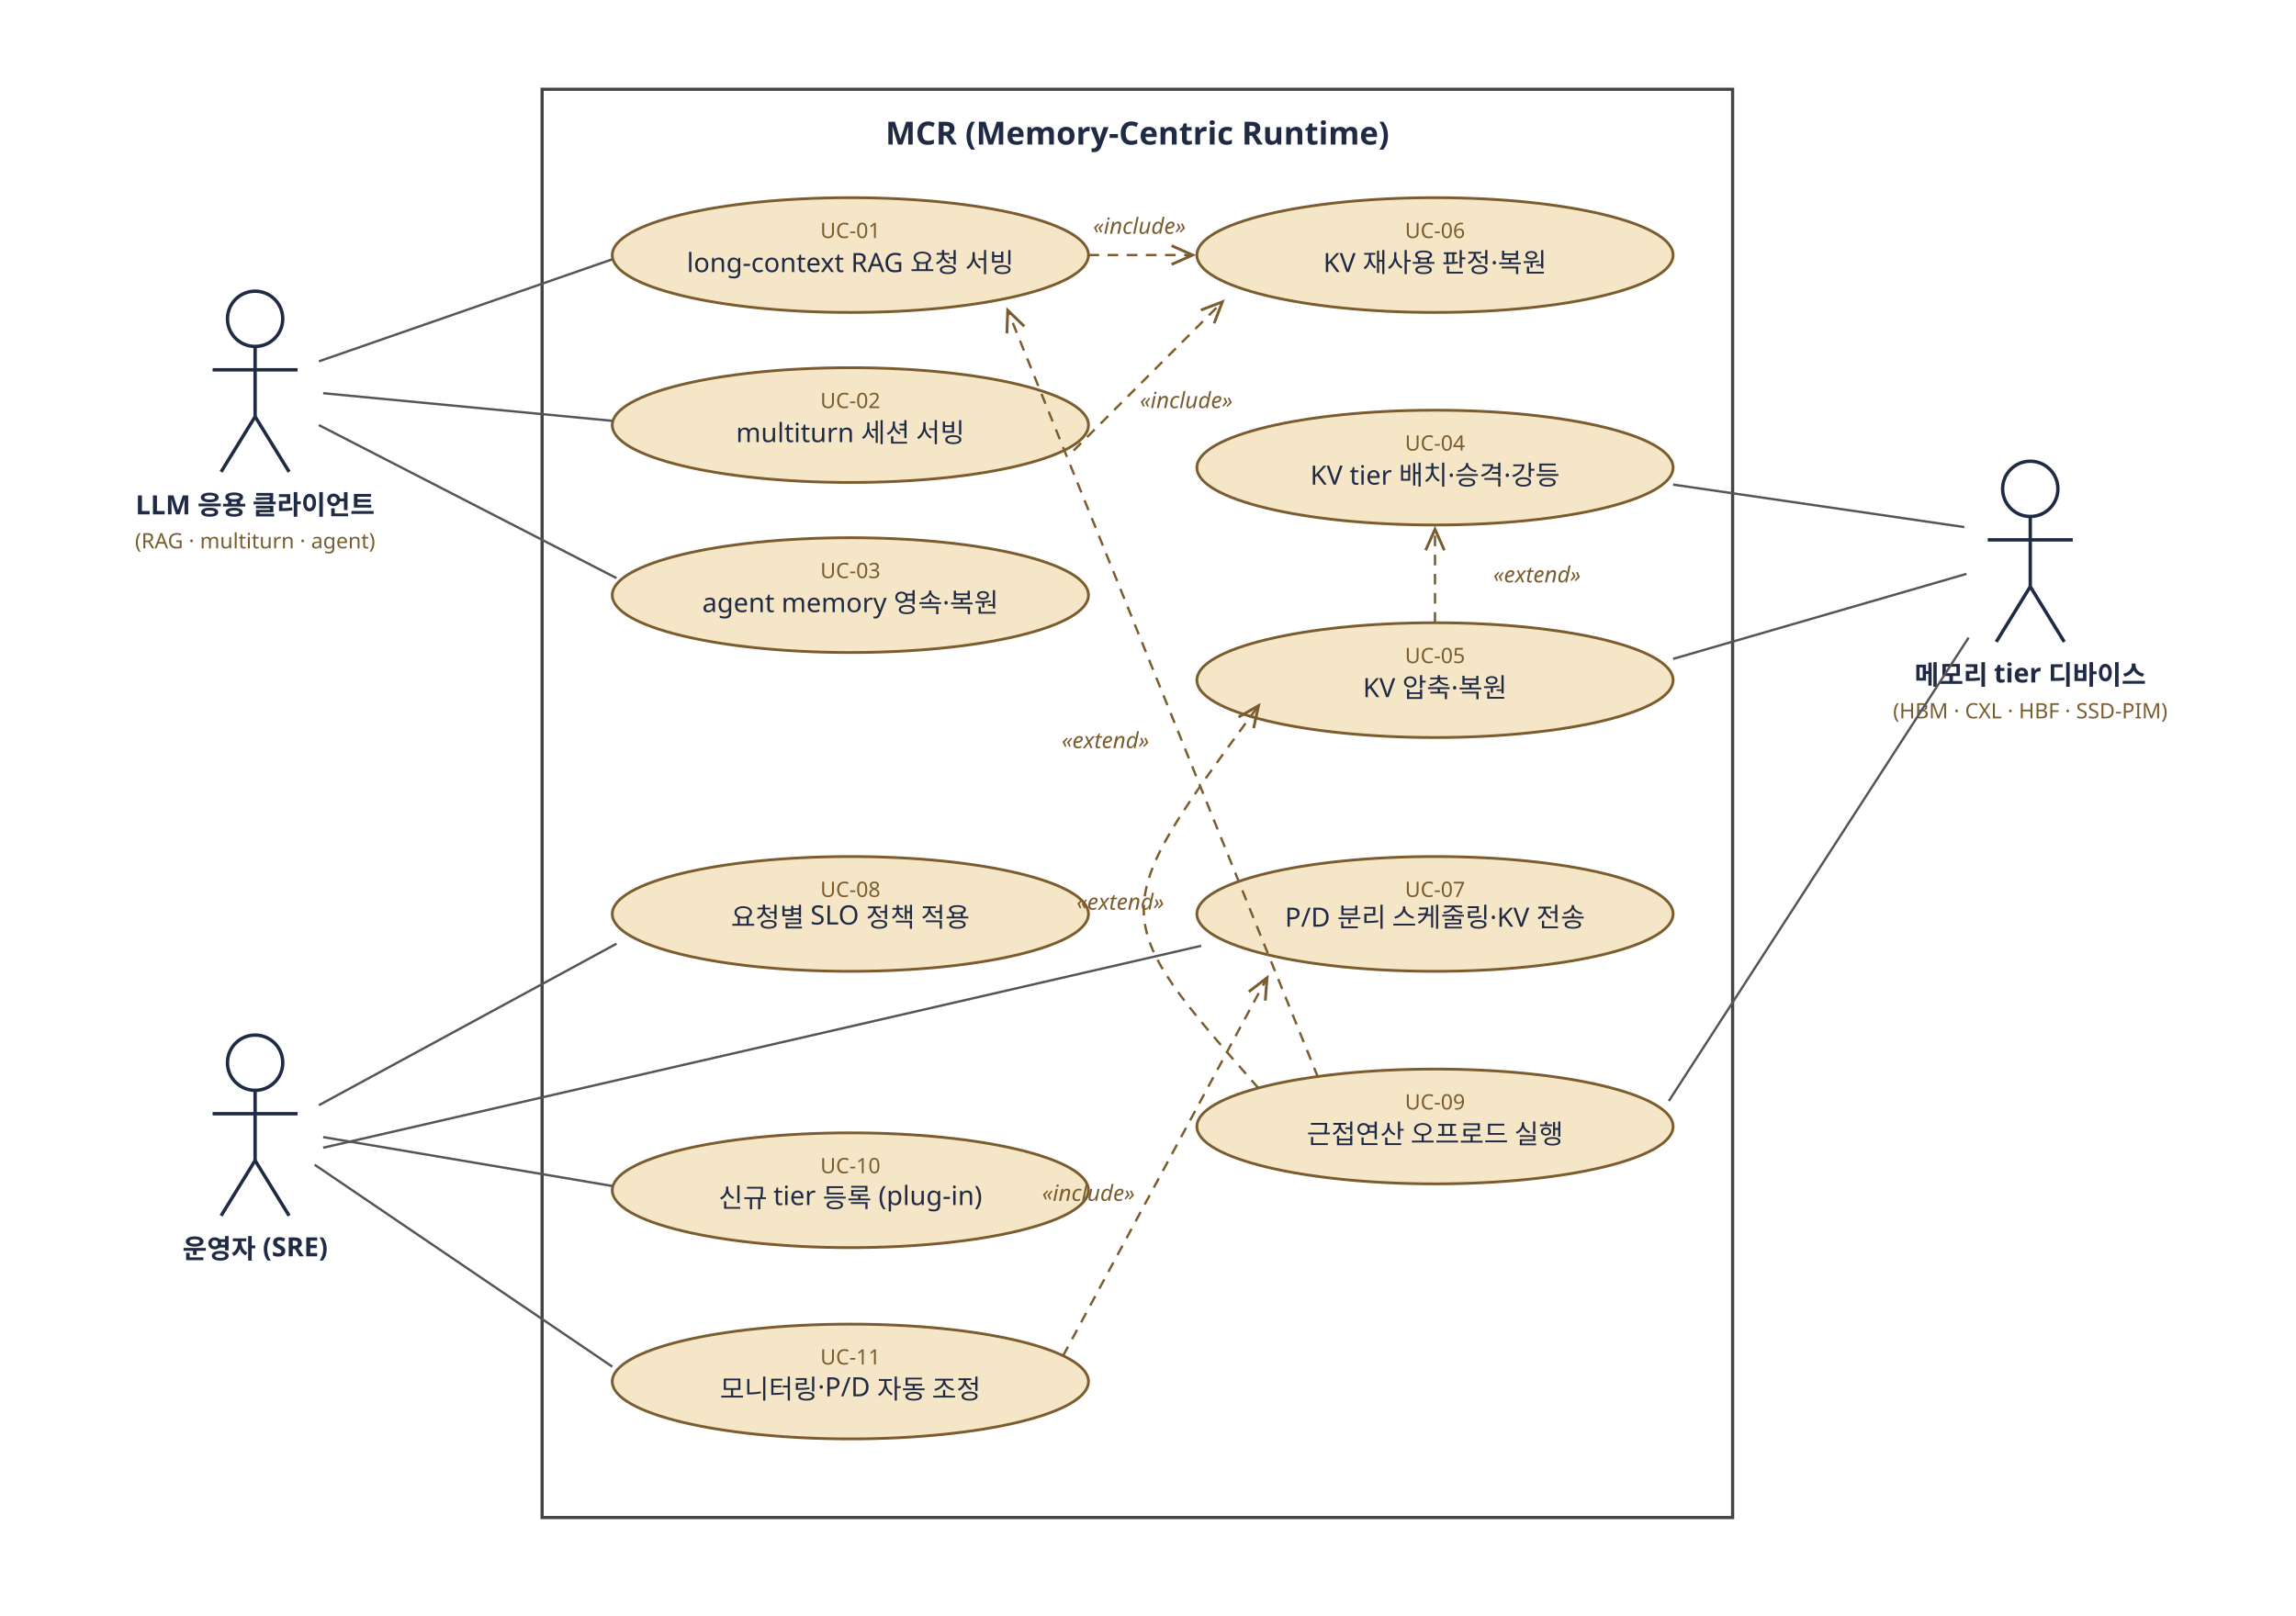
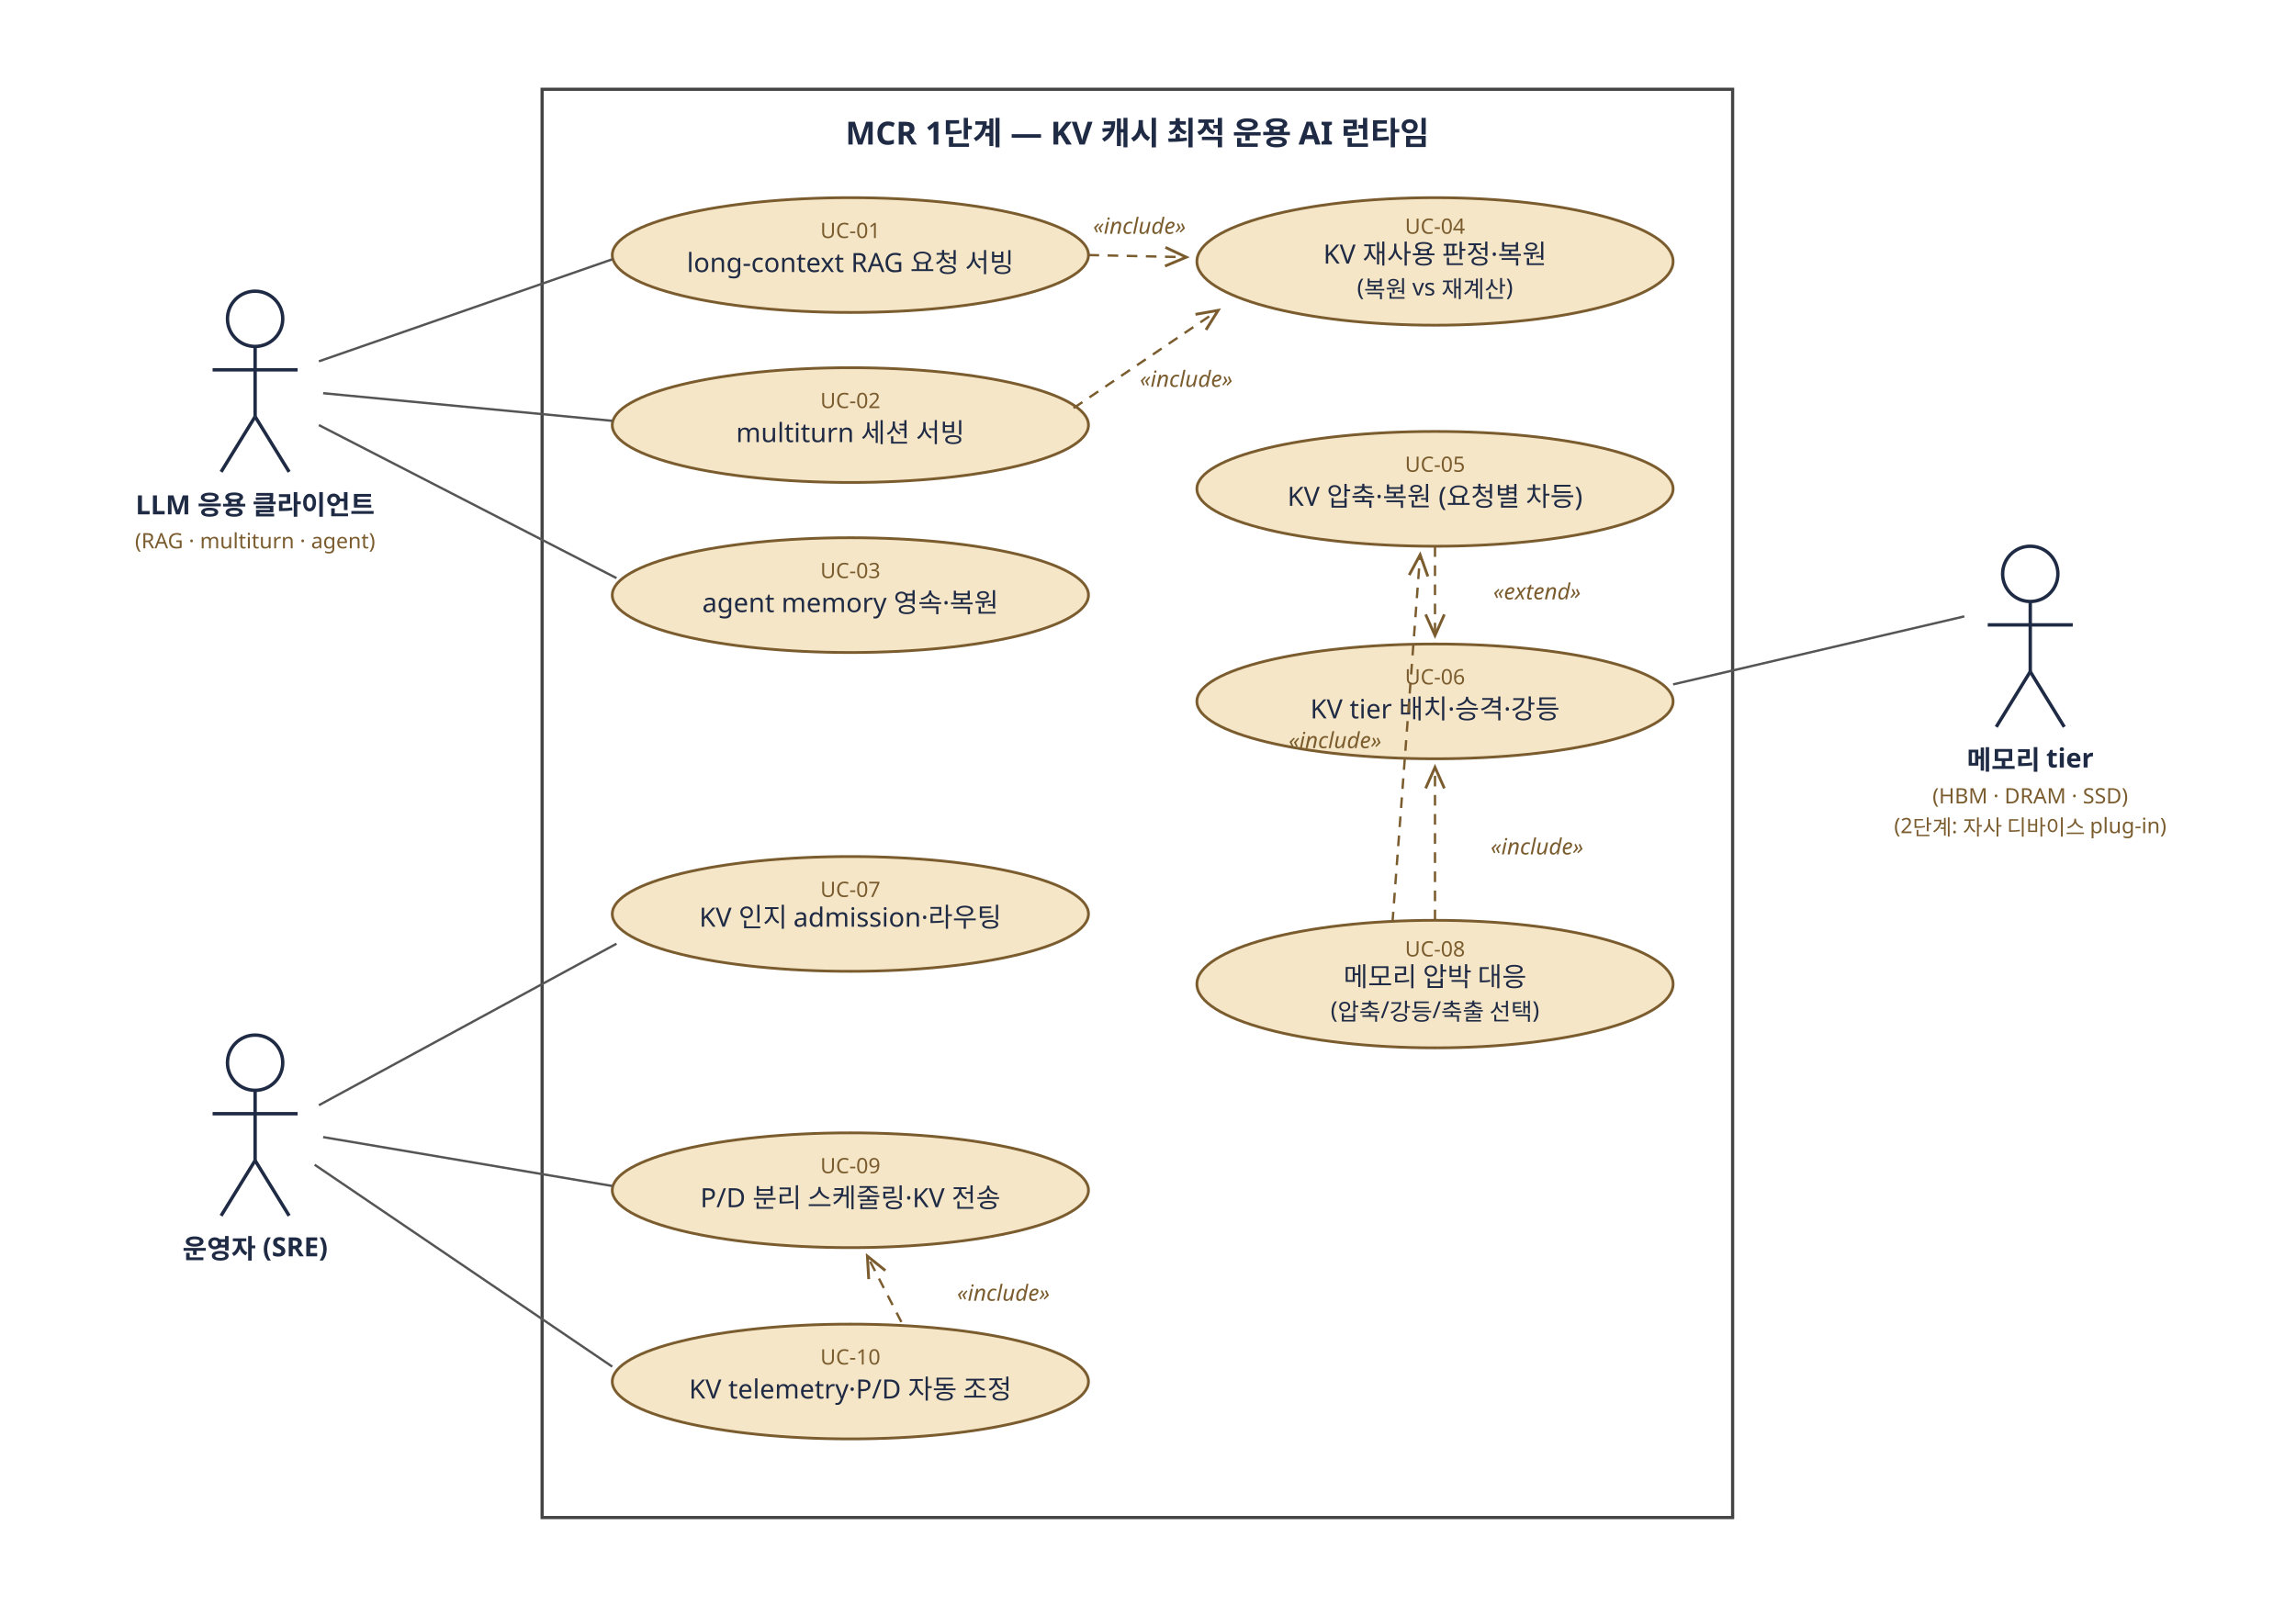
<svg xmlns="http://www.w3.org/2000/svg" viewBox="0 0 1080 760" font-family="'Malgun Gothic','Apple SD Gothic Neo',sans-serif">
  <defs>
    <style>
      .sys { fill: none; stroke: #444444; stroke-width: 1.5; }
      .uc { fill: #F5E6C8; stroke: #7A5C2E; stroke-width: 1.3; }
      .uctext { font-size: 12.5px; fill: #1F2A44; text-anchor: middle; }
+       .ucsub { font-size: 11px; fill: #1F2A44; text-anchor: middle; }
      .ucnum { font-size: 10px; fill: #7A5C2E; text-anchor: middle; }
      .actor { stroke: #1F2A44; stroke-width: 1.6; fill: none; }
      .actorlabel { font-size: 12.5px; fill: #1F2A44; text-anchor: middle; font-weight: bold; }
      .assoc { stroke: #555555; stroke-width: 1.1; }
      .dep { stroke: #7A5C2E; stroke-width: 1.1; stroke-dasharray: 5 4; }
      .stereo { font-size: 10.5px; fill: #7A5C2E; text-anchor: middle; font-style: italic; }
      .title { font-size: 15px; font-weight: bold; fill: #1F2A44; text-anchor: middle; }
    </style>
    <marker id="openArrow" markerWidth="12" markerHeight="10" refX="10" refY="5" orient="auto">
      <path d="M1,1 L10,5 L1,9" fill="none" stroke="#7A5C2E" stroke-width="1.2" />
    </marker>
  </defs>
  <rect class="sys" x="255" y="42" width="560" height="672" />
-   <text class="title" x="535" y="68">MCR (Memory-Centric Runtime)</text>
+   <text class="title" x="535" y="68">MCR 1단계 — KV 캐시 최적 운용 AI 런타임</text>
  <g class="actor">
    <circle cx="120" cy="150" r="13" />
    <line x1="120" y1="163" x2="120" y2="196" />
    <line x1="100" y1="174" x2="140" y2="174" />
    <line x1="120" y1="196" x2="104" y2="222" />
    <line x1="120" y1="196" x2="136" y2="222" />
  </g>
  <text class="actorlabel" x="120" y="242">LLM 응용 클라이언트</text>
  <text class="ucnum" x="120" y="258">(RAG · multiturn · agent)</text>
  <g class="actor">
    <circle cx="120" cy="500" r="13" />
    <line x1="120" y1="513" x2="120" y2="546" />
    <line x1="100" y1="524" x2="140" y2="524" />
    <line x1="120" y1="546" x2="104" y2="572" />
    <line x1="120" y1="546" x2="136" y2="572" />
  </g>
  <text class="actorlabel" x="120" y="592">운영자 (SRE)</text>
  <g class="actor">
-     <circle cx="955" cy="230" r="13" />
-     <line x1="955" y1="243" x2="955" y2="276" />
-     <line x1="935" y1="254" x2="975" y2="254" />
-     <line x1="955" y1="276" x2="939" y2="302" />
-     <line x1="955" y1="276" x2="971" y2="302" />
+     <circle cx="955" cy="270" r="13" />
+     <line x1="955" y1="283" x2="955" y2="316" />
+     <line x1="935" y1="294" x2="975" y2="294" />
+     <line x1="955" y1="316" x2="939" y2="342" />
+     <line x1="955" y1="316" x2="971" y2="342" />
  </g>
-   <text class="actorlabel" x="955" y="322">메모리 tier 디바이스</text>
-   <text class="ucnum" x="955" y="338">(HBM · CXL · HBF · SSD-PIM)</text>
+   <text class="actorlabel" x="955" y="362">메모리 tier</text>
+   <text class="ucnum" x="955" y="378">(HBM · DRAM · SSD)</text>
+   <text class="ucnum" x="955" y="392">(2단계: 자사 디바이스 plug-in)</text>
  <ellipse class="uc" cx="400" cy="120" rx="112" ry="27" />
  <text class="ucnum" x="400" y="112">UC-01</text>
  <text class="uctext" x="400" y="128">long-context RAG 요청 서빙</text>
  <ellipse class="uc" cx="400" cy="200" rx="112" ry="27" />
  <text class="ucnum" x="400" y="192">UC-02</text>
  <text class="uctext" x="400" y="208">multiturn 세션 서빙</text>
  <ellipse class="uc" cx="400" cy="280" rx="112" ry="27" />
  <text class="ucnum" x="400" y="272">UC-03</text>
  <text class="uctext" x="400" y="288">agent memory 영속·복원</text>
  <ellipse class="uc" cx="400" cy="430" rx="112" ry="27" />
-   <text class="ucnum" x="400" y="422">UC-08</text>
-   <text class="uctext" x="400" y="436">요청별 SLO 정책 적용</text>
+   <text class="ucnum" x="400" y="422">UC-07</text>
+   <text class="uctext" x="400" y="436">KV 인지 admission·라우팅</text>
  <ellipse class="uc" cx="400" cy="560" rx="112" ry="27" />
-   <text class="ucnum" x="400" y="552">UC-10</text>
-   <text class="uctext" x="400" y="568">신규 tier 등록 (plug-in)</text>
+   <text class="ucnum" x="400" y="552">UC-09</text>
+   <text class="uctext" x="400" y="568">P/D 분리 스케줄링·KV 전송</text>
  <ellipse class="uc" cx="400" cy="650" rx="112" ry="27" />
-   <text class="ucnum" x="400" y="642">UC-11</text>
-   <text class="uctext" x="400" y="658">모니터링·P/D 자동 조정</text>
-   <ellipse class="uc" cx="675" cy="120" rx="112" ry="27" />
-   <text class="ucnum" x="675" y="112">UC-06</text>
-   <text class="uctext" x="675" y="128">KV 재사용 판정·복원</text>
-   <ellipse class="uc" cx="675" cy="220" rx="112" ry="27" />
-   <text class="ucnum" x="675" y="212">UC-04</text>
-   <text class="uctext" x="675" y="228">KV tier 배치·승격·강등</text>
-   <ellipse class="uc" cx="675" cy="320" rx="112" ry="27" />
-   <text class="ucnum" x="675" y="312">UC-05</text>
-   <text class="uctext" x="675" y="328">KV 압축·복원</text>
-   <ellipse class="uc" cx="675" cy="430" rx="112" ry="27" />
-   <text class="ucnum" x="675" y="422">UC-07</text>
-   <text class="uctext" x="675" y="436">P/D 분리 스케줄링·KV 전송</text>
-   <ellipse class="uc" cx="675" cy="530" rx="112" ry="27" />
-   <text class="ucnum" x="675" y="522">UC-09</text>
-   <text class="uctext" x="675" y="538">근접연산 오프로드 실행</text>
+   <text class="ucnum" x="400" y="642">UC-10</text>
+   <text class="uctext" x="400" y="658">KV telemetry·P/D 자동 조정</text>
+   <ellipse class="uc" cx="675" cy="123" rx="112" ry="30" />
+   <text class="ucnum" x="675" y="110">UC-04</text>
+   <text class="uctext" x="675" y="124">KV 재사용 판정·복원</text>
+   <text class="ucsub" x="675" y="139">(복원 vs 재계산)</text>
+   <ellipse class="uc" cx="675" cy="230" rx="112" ry="27" />
+   <text class="ucnum" x="675" y="222">UC-05</text>
+   <text class="uctext" x="675" y="238">KV 압축·복원 (요청별 차등)</text>
+   <ellipse class="uc" cx="675" cy="330" rx="112" ry="27" />
+   <text class="ucnum" x="675" y="322">UC-06</text>
+   <text class="uctext" x="675" y="338">KV tier 배치·승격·강등</text>
+   <ellipse class="uc" cx="675" cy="463" rx="112" ry="30" />
+   <text class="ucnum" x="675" y="450">UC-08</text>
+   <text class="uctext" x="675" y="464">메모리 압박 대응</text>
+   <text class="ucsub" x="675" y="479">(압축/강등/축출 선택)</text>
  <line class="assoc" x1="150" y1="170" x2="288" y2="122" />
  <line class="assoc" x1="152" y1="185" x2="288" y2="198" />
  <line class="assoc" x1="150" y1="200" x2="290" y2="272" />
  <line class="assoc" x1="150" y1="520" x2="290" y2="444" />
  <line class="assoc" x1="152" y1="535" x2="288" y2="558" />
  <line class="assoc" x1="148" y1="548" x2="288" y2="643" />
-   <line class="assoc" x1="152" y1="540" x2="565" y2="445" />
-   <line class="assoc" x1="787" y1="228" x2="924" y2="248" />
-   <line class="assoc" x1="785" y1="518" x2="926" y2="300" />
-   <line class="assoc" x1="925" y1="270" x2="787" y2="310" />
-   <line class="dep" x1="512" y1="120" x2="561" y2="120" marker-end="url(#openArrow)" />
+   <line class="assoc" x1="787" y1="322" x2="924" y2="290" />
+   <line class="dep" x1="512" y1="120" x2="558" y2="121" marker-end="url(#openArrow)" />
  <text class="stereo" x="536" y="110">«include»</text>
-   <line class="dep" x1="505" y1="212" x2="575" y2="142" marker-end="url(#openArrow)" />
-   <text class="stereo" x="558" y="192">«include»</text>
-   <line class="dep" x1="675" y1="293" x2="675" y2="249" marker-end="url(#openArrow)" />
-   <text class="stereo" x="723" y="274">«extend»</text>
-   <line class="dep" x1="620" y1="507" x2="474" y2="146" marker-end="url(#openArrow)" />
-   <text class="stereo" x="520" y="352">«extend»</text>
-   <path class="dep" d="M 592,512 C 520,430 520,430 592,332" fill="none" marker-end="url(#openArrow)" />
-   <text class="stereo" x="527" y="428">«extend»</text>
-   <line class="dep" x1="500" y1="638" x2="596" y2="460" marker-end="url(#openArrow)" />
-   <text class="stereo" x="512" y="565">«include»</text>
+   <line class="dep" x1="505" y1="192" x2="573" y2="146" marker-end="url(#openArrow)" />
+   <text class="stereo" x="558" y="182">«include»</text>
+   <line class="dep" x1="675" y1="257" x2="675" y2="299" marker-end="url(#openArrow)" />
+   <text class="stereo" x="723" y="282">«extend»</text>
+   <line class="dep" x1="655" y1="434" x2="668" y2="261" marker-end="url(#openArrow)" />
+   <text class="stereo" x="628" y="352">«include»</text>
+   <line class="dep" x1="675" y1="433" x2="675" y2="361" marker-end="url(#openArrow)" />
+   <text class="stereo" x="723" y="402">«include»</text>
+   <line class="dep" x1="424" y1="622" x2="408" y2="591" marker-end="url(#openArrow)" />
+   <text class="stereo" x="472" y="612">«include»</text>
</svg>
